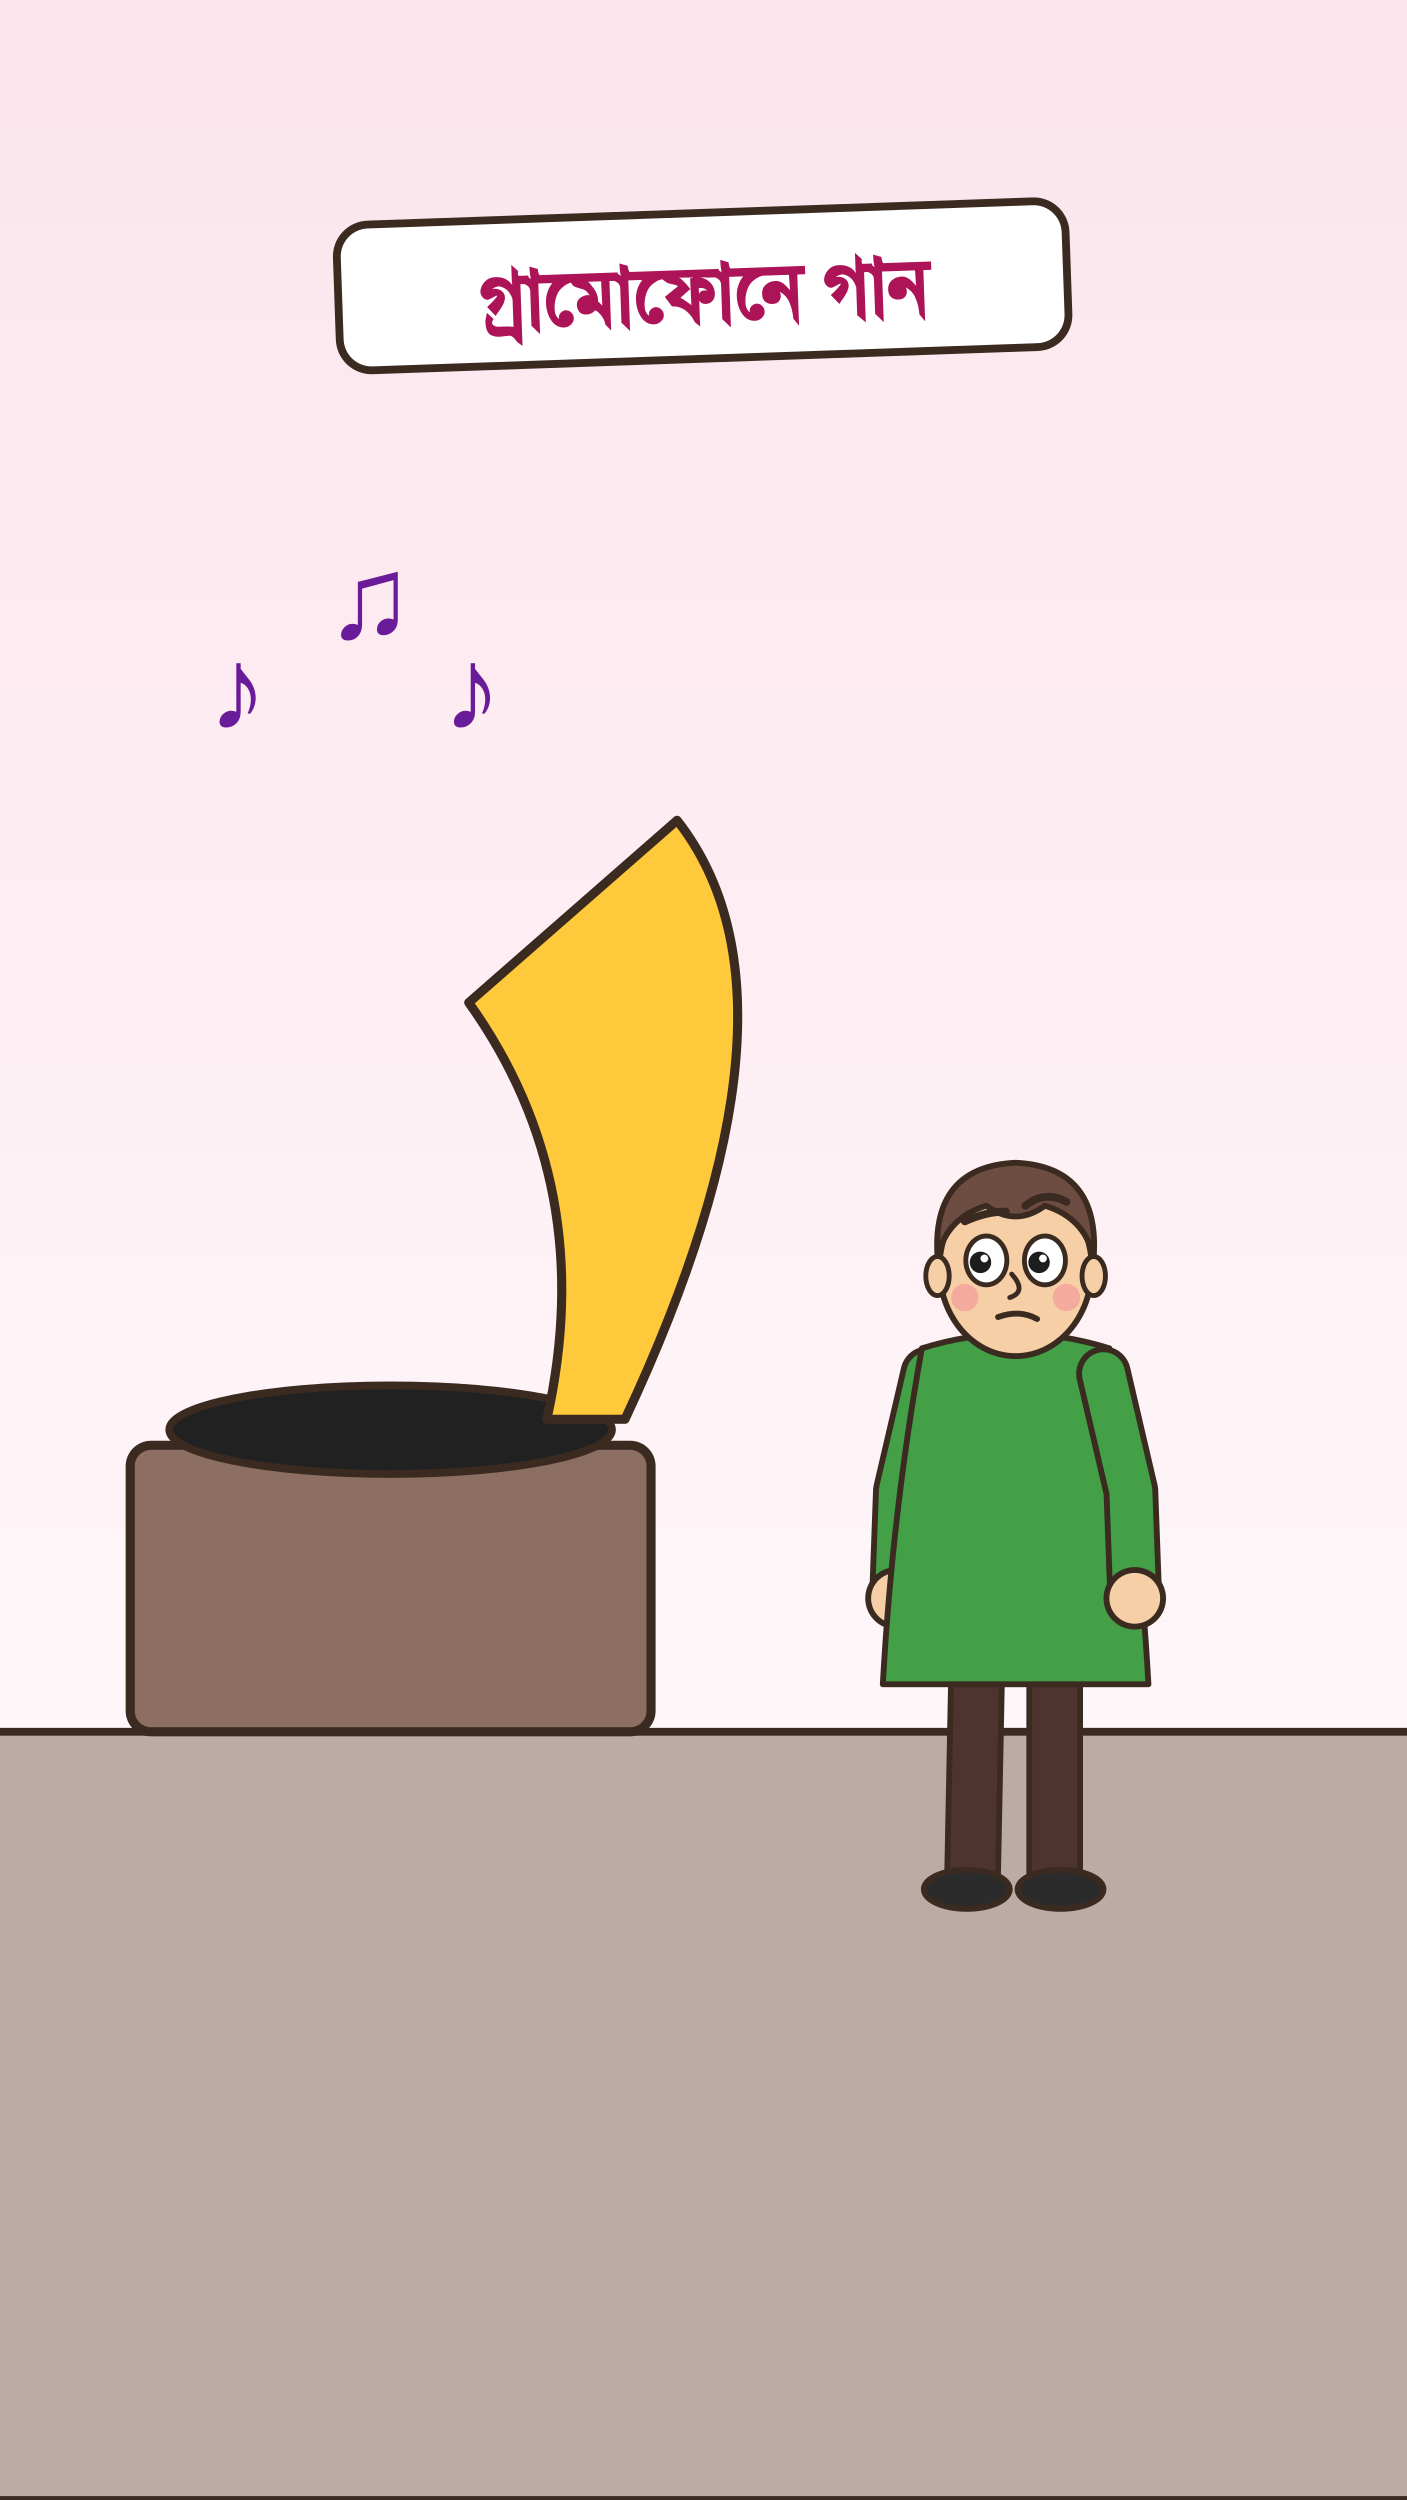
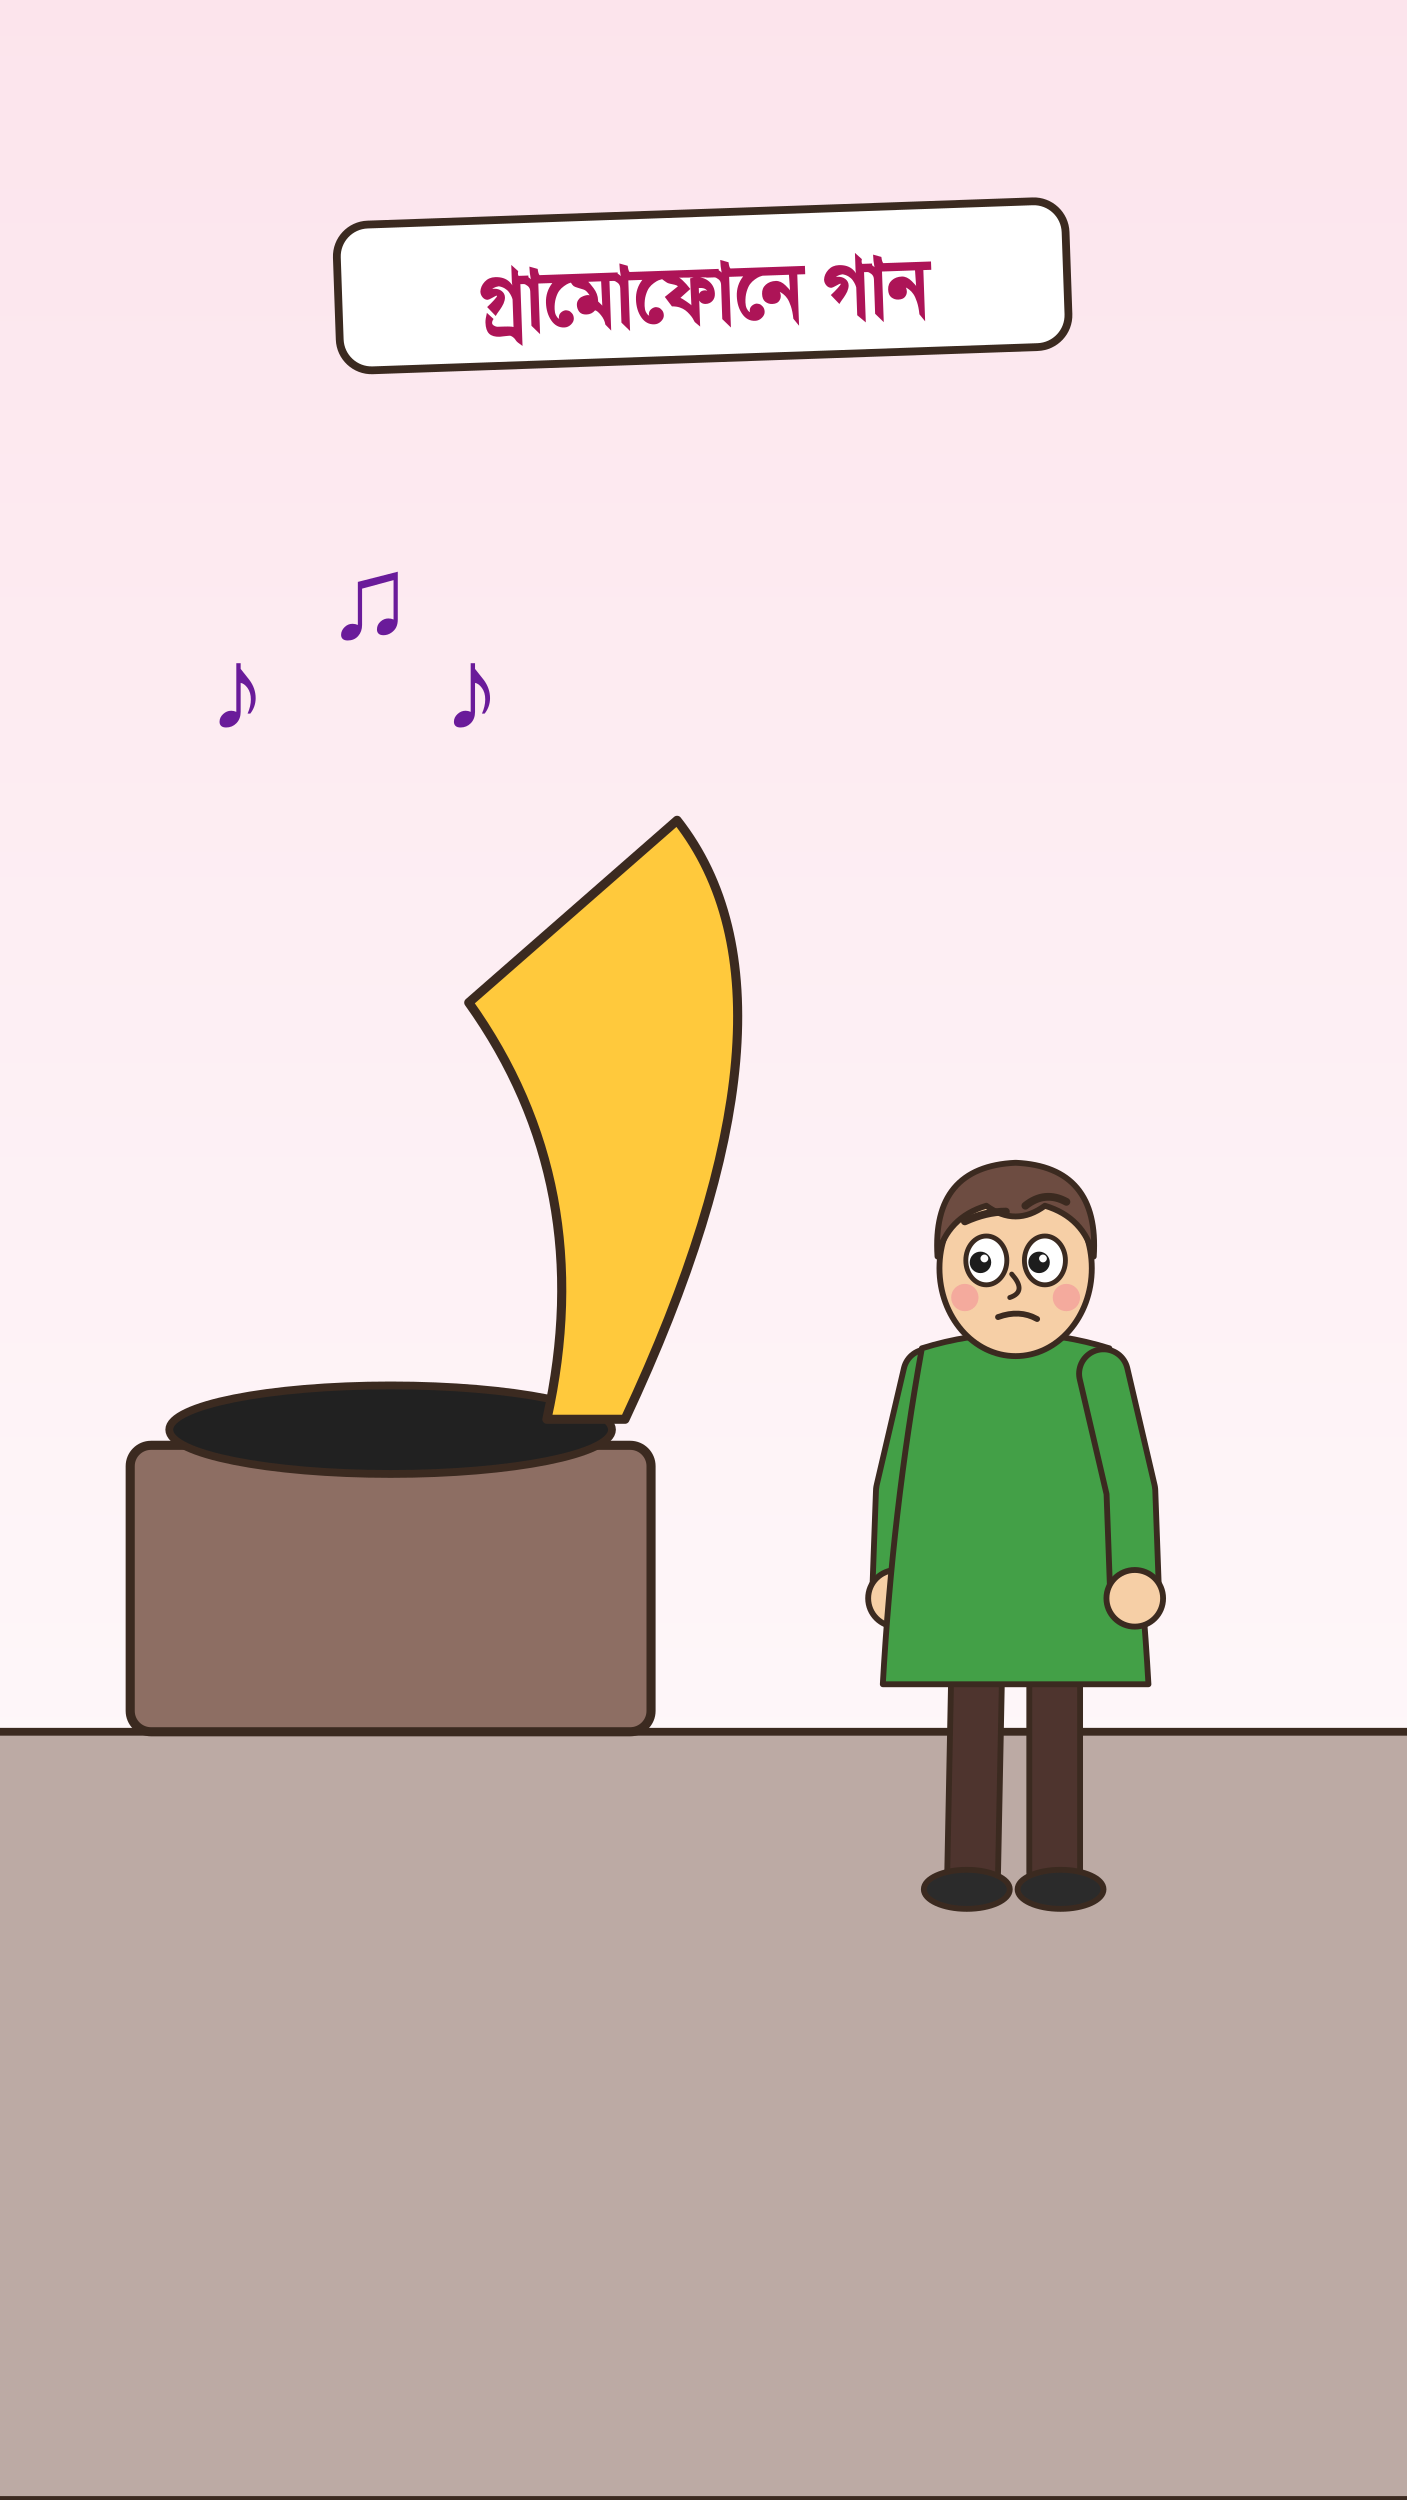
<svg xmlns="http://www.w3.org/2000/svg" viewBox="0 0 1080 1920" width="1080" height="1920">
  <style>:where([class]:not([class=''])){transform-box:fill-box}
.drift{animation:drift 9s linear infinite}@keyframes drift{from{transform:translateX(-40px)}to{transform:translateX(60px)}}
.sway{transform-origin:50% 100%;animation:sway 3s ease-in-out infinite}@keyframes sway{50%{transform:rotate(2deg)}}
.breathe{transform-origin:50% 100%;animation:breathe 2.4s ease-in-out infinite}@keyframes breathe{50%{transform:scale(1.015,1.025)}}
.pop{transform-origin:center;animation:pop .6s cubic-bezier(.3,1.7,.5,1) both}@keyframes pop{from{transform:scale(0)}to{transform:scale(1)}}
.twinkle{transform-origin:center;animation:tw 1.6s ease-in-out infinite}@keyframes tw{50%{transform:scale(.5);opacity:.4}}
.spin{transform-origin:center;animation:spin 20s linear infinite}@keyframes spin{to{transform:rotate(360deg)}}
.bob{transform-origin:center;animation:bob 1.4s ease-in-out infinite}@keyframes bob{50%{transform:translateY(-22px)}}
.shake{transform-origin:50% 100%;animation:shake .5s ease-in-out infinite}@keyframes shake{25%{transform:rotate(-2deg)}75%{transform:rotate(2deg)}}
.wave{transform-origin:20% 90%;animation:wave .6s ease-in-out infinite alternate}@keyframes wave{to{transform:rotate(8deg)}}
</style>
  <defs>
    <linearGradient id="b7" x1="0" y1="0" x2="0" y2="1">
      <stop offset="0" stop-color="#fce4ec" />
      <stop offset="1" stop-color="#ffffff" />
    </linearGradient>
  </defs>
  <rect x="-800" width="2680" height="1920" fill="url(#b7)" />
  <rect x="-800" y="1330" width="2680" height="590" fill="#bcaaa4" stroke="#3b2a20" stroke-width="6" />
  <g transform="translate(300,1330) scale(1)">
    <rect x="-200" y="-220" width="400" height="220" rx="16" fill="#8d6e63" stroke="#3b2a20" stroke-width="7" />
    <ellipse cx="0" cy="-232" rx="170" ry="34" fill="#212121" stroke="#3b2a20" stroke-width="6" />
    <path d="M120 -240 Q160 -420 60 -560 L220 -700 Q330 -560 180 -240 Z" fill="#ffc93c" stroke="#3b2a20" stroke-width="7" stroke-linejoin="round" />
  </g>
  <g class="sway">
    <text x="160" y="560" font-size="90" fill="#6a1b9a" font-weight="800">♪</text>
    <text x="250" y="490" font-size="90" fill="#6a1b9a" font-weight="800">♫</text>
    <text x="340" y="560" font-size="90" fill="#6a1b9a" font-weight="800">♪</text>
  </g>
  <g transform="translate(780,1460) scale(0.75)">
    <g class="">
      <g>
        <polyline points="-40,-230 -44,-30" fill="none" stroke="#3b2a20" stroke-width="58" stroke-linecap="round" stroke-linejoin="round" />
        <polyline points="-40,-230 -44,-30" fill="none" stroke="#4e342e" stroke-width="46" stroke-linecap="round" stroke-linejoin="round" />
        <polyline points="40,-230 40,-30" fill="none" stroke="#3b2a20" stroke-width="58" stroke-linecap="round" stroke-linejoin="round" />
        <polyline points="40,-230 40,-30" fill="none" stroke="#4e342e" stroke-width="46" stroke-linecap="round" stroke-linejoin="round" />
        <ellipse cx="-50" cy="-12" rx="44" ry="20" fill="#2b2b2b" stroke="#3b2a20" stroke-width="6" />
        <ellipse cx="46" cy="-12" rx="44" ry="20" fill="#2b2b2b" stroke="#3b2a20" stroke-width="6" />
        <g class="">
          <polyline points="-90,-540 -118,-420 -122,-310" fill="none" stroke="#3b2a20" stroke-width="56" stroke-linecap="round" stroke-linejoin="round" />
          <polyline points="-90,-540 -118,-420 -122,-310" fill="none" stroke="#43a047" stroke-width="44" stroke-linecap="round" stroke-linejoin="round" />
          <circle cx="-122" cy="-310" r="29" fill="#f6cfa6" stroke="#3b2a20" stroke-width="6" />
        </g>
        <rect x="-22" y="-600" width="44" height="44" fill="#f6cfa6" stroke="#3b2a20" stroke-width="6" />
        <path d="M-96 -566 Q-126 -400 -136 -222 L136 -222 Q126 -400 96 -566 Q0 -596 -96 -566Z" fill="#43a047" stroke="#3b2a20" stroke-width="6" stroke-linejoin="round" />
        <g>
          <ellipse cx="0" cy="-648" rx="78" ry="90" fill="#f6cfa6" stroke="#3b2a20" stroke-width="6" />
          <path d="M-80 -660 Q-86 -752 0 -756 Q86 -752 80 -660 Q70 -700 30 -712 Q0 -690 -30 -712 Q-70 -700 -80 -660Z" fill="#6d4c41" stroke="#3b2a20" stroke-width="6" stroke-linejoin="round" />
-           <ellipse cx="-80" cy="-640" rx="12" ry="20" fill="#f6cfa6" stroke="#3b2a20" stroke-width="5" />
-           <ellipse cx="80" cy="-640" rx="12" ry="20" fill="#f6cfa6" stroke="#3b2a20" stroke-width="5" />
          <g>
            <ellipse cx="-30" cy="-656" rx="21" ry="25" fill="#fff" stroke="#3b2a20" stroke-width="5" />
            <ellipse cx="30" cy="-656" rx="21" ry="25" fill="#fff" stroke="#3b2a20" stroke-width="5" />
            <circle cx="-36" cy="-654" r="11" fill="#1d1d1d" />
            <circle cx="24" cy="-654" r="11" fill="#1d1d1d" />
            <circle cx="-32" cy="-658" r="4" fill="#fff" />
            <circle cx="28" cy="-658" r="4" fill="#fff" />
          </g>
          <path d="M-52 -696 Q-30 -706 -10 -706 M10 -712 Q30 -728 52 -716" fill="none" stroke="#3b2a20" stroke-width="8" stroke-linecap="round" />
          <path d="M-4 -642 Q12 -624 -6 -618" fill="none" stroke="#3b2a20" stroke-width="5" stroke-linecap="round" />
          <circle cx="-52" cy="-618" r="14" fill="#f39a9a" opacity=".7" />
          <circle cx="52" cy="-618" r="14" fill="#f39a9a" opacity=".7" />
          <path d="M-18 -598 Q4 -606 22 -596" fill="none" stroke="#3b2a20" stroke-width="6" stroke-linecap="round" />
        </g>
        <g class="">
          <polyline points="90,-540 118,-420 122,-310" fill="none" stroke="#3b2a20" stroke-width="56" stroke-linecap="round" stroke-linejoin="round" />
          <polyline points="90,-540 118,-420 122,-310" fill="none" stroke="#43a047" stroke-width="44" stroke-linecap="round" stroke-linejoin="round" />
          <circle cx="122" cy="-310" r="29" fill="#f6cfa6" stroke="#3b2a20" stroke-width="6" />
        </g>
      </g>
    </g>
  </g>
  <g transform="translate(540,230) rotate(-2)">
    <g class="pop" style="animation-delay:0.2s">
      <rect x="-280" y="-66.5" width="560" height="112" rx="24.5" fill="#fff" stroke="#3b2a20" stroke-width="6" />
      <text x="0" y="21" text-anchor="middle" font-family="Baloo Da 2" font-weight="800" font-size="70" fill="#ad1457">গ্রামোফোনে গান</text>
    </g>
  </g>
</svg>
